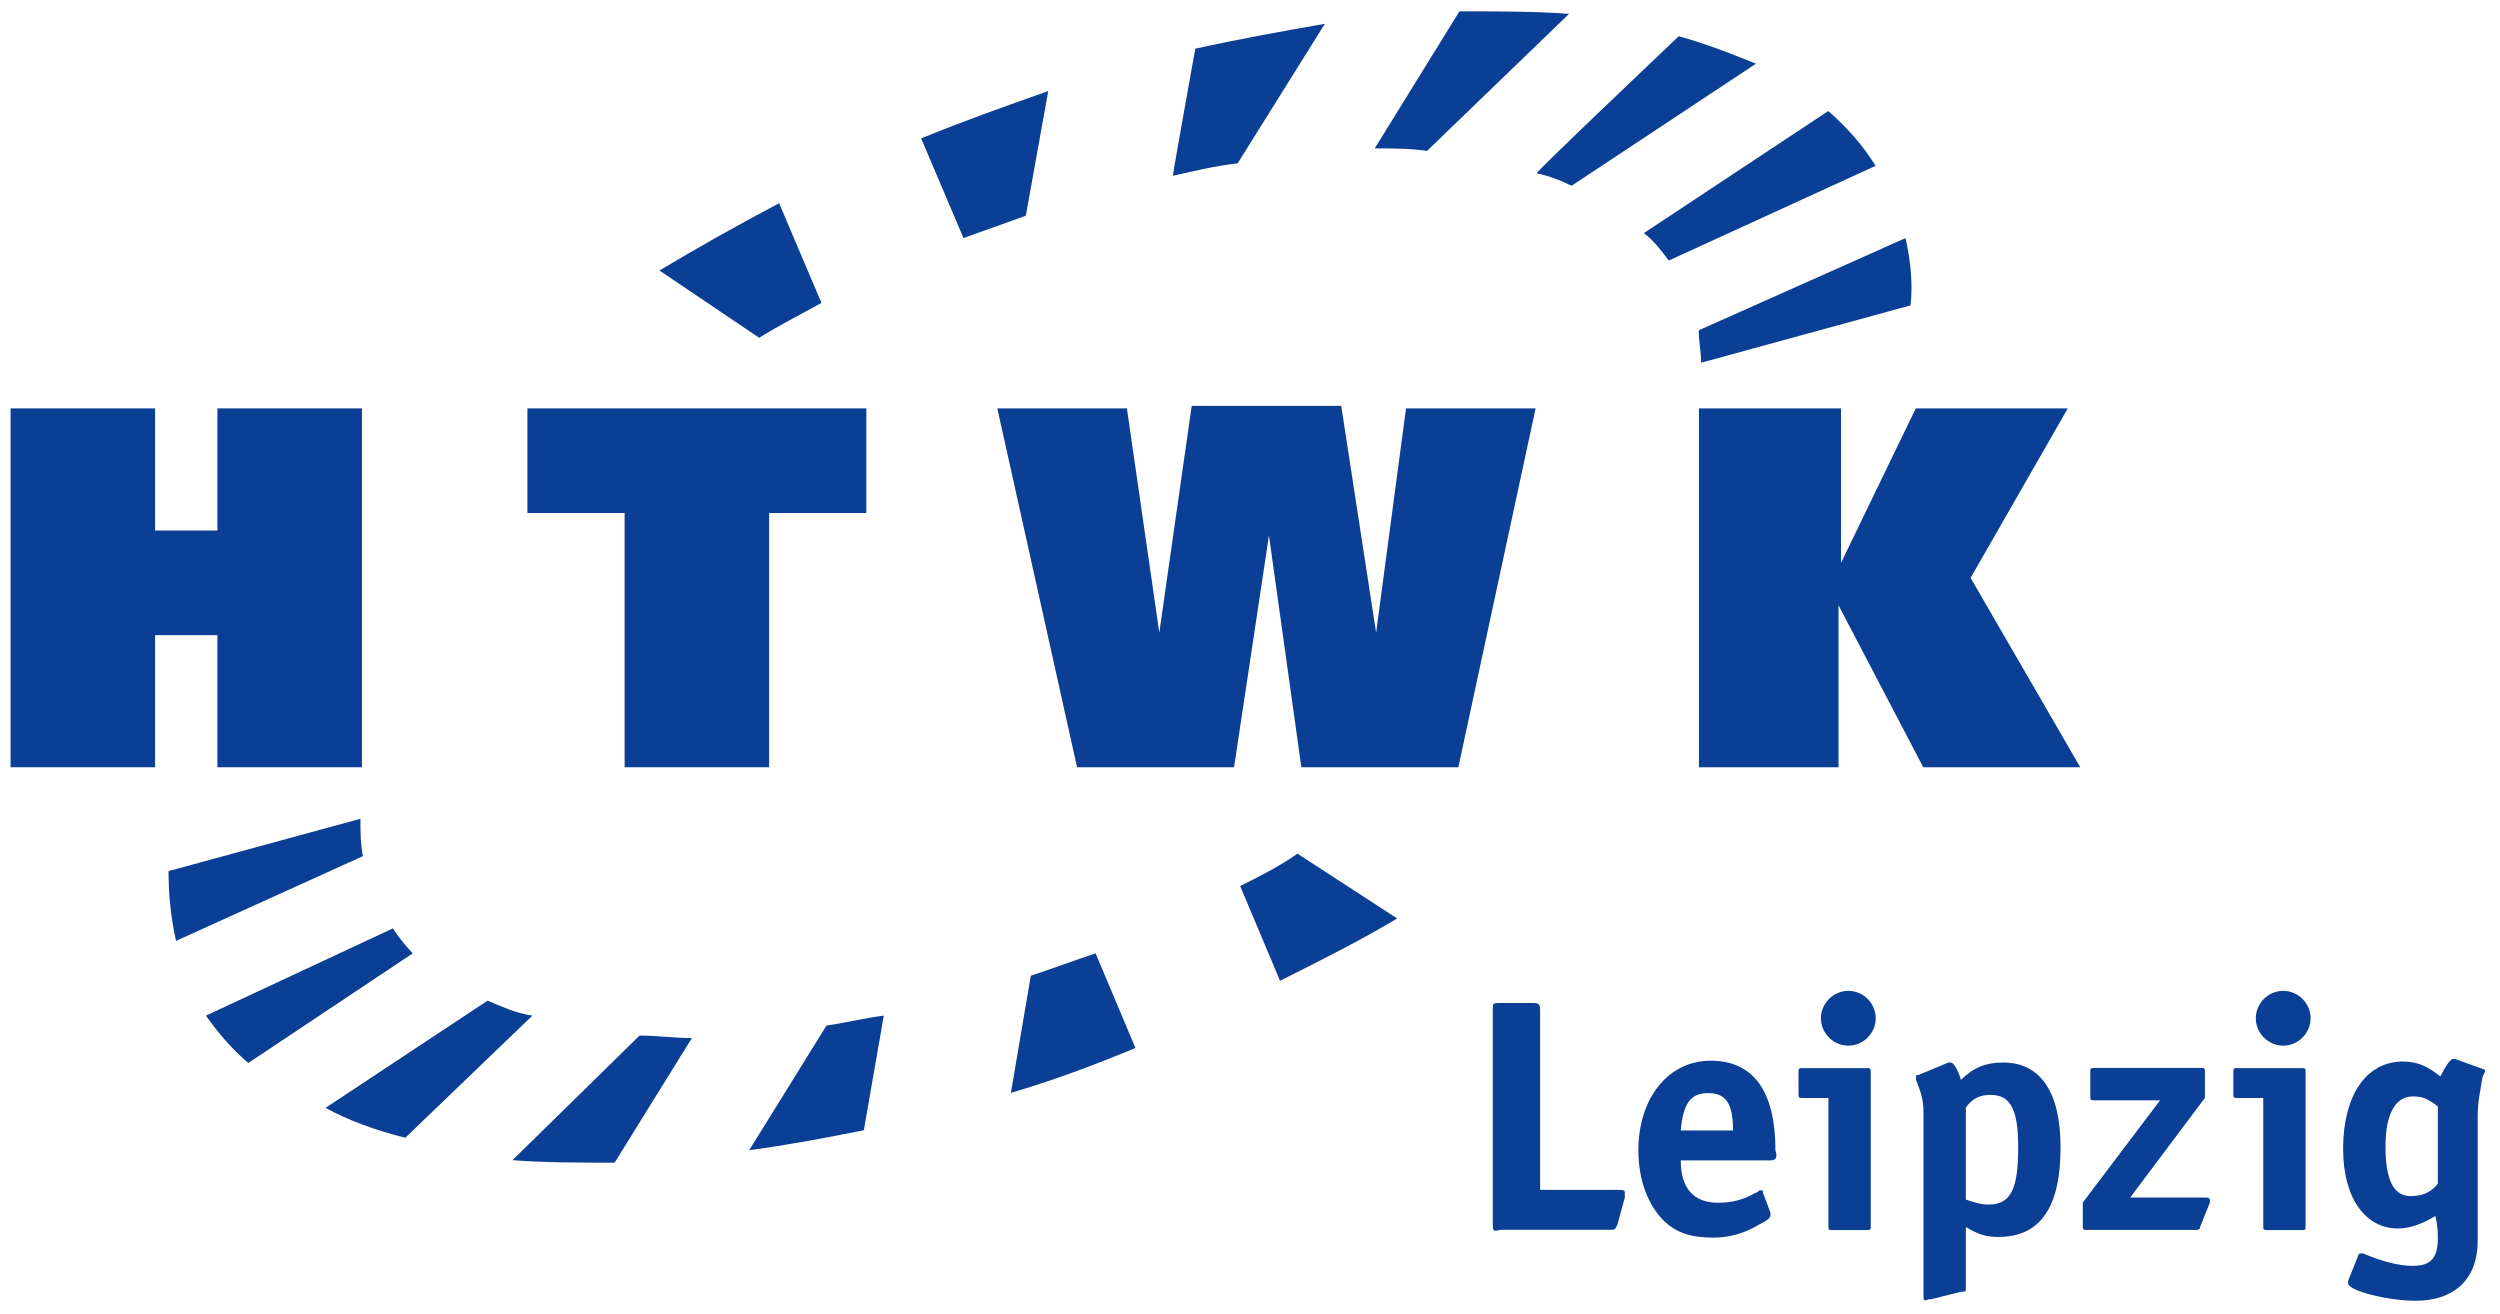
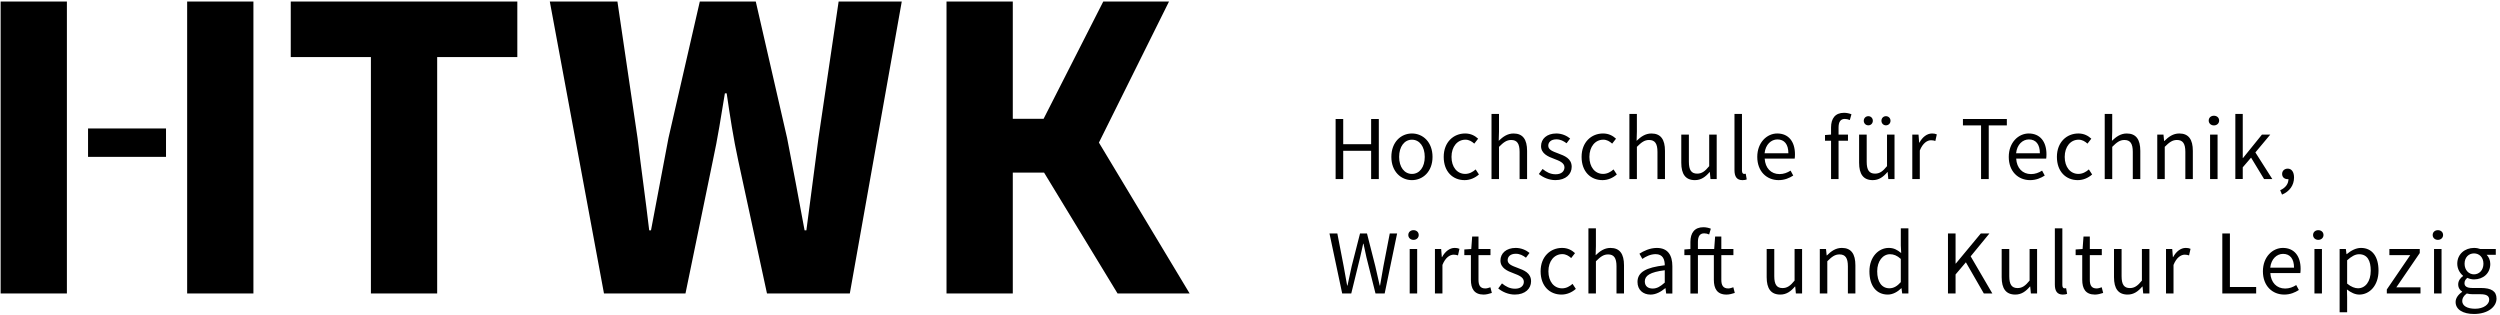
- <svg xmlns="http://www.w3.org/2000/svg" xmlns:xlink="http://www.w3.org/1999/xlink" version="1.1" id="svg6640" x="0px" y="0px" viewBox="0 0 715.7 375.9" style="enable-background:new 0 0 715.7 375.9;" xml:space="preserve">
-   <style type="text/css">
- 	.st0{fill:#0B3E95;}
- 	.st1{clip-path:url(#SVGID_2_);}
- </style>
-   <g id="layer1" transform="translate(-17.91776,-365.8818)">
-     <g id="g6709" transform="matrix(5.70744,0,0,5.70744,-1108.143,-2533.492)">
-       <g id="g5177" transform="matrix(1.25,0,0,-1.25,292.8763,519.9423)">
-         <path id="path5179" class="st0" d="M0,0c0.2-0.9,0.3-1.8,0.2-2.7L-8.2-5c0,0.4-0.1,0.9-0.1,1.3L0,0z M-3.1,5.1     c0.8-0.7,1.4-1.4,1.9-2.2l-8.3-3.8c-0.3,0.4-0.6,0.8-1,1.1C-10.5,0.2-3.1,5.1-3.1,5.1z M-9.1,8.1C-8,7.8-7,7.4-6,7l-7.4-4.9     c-0.4,0.2-0.9,0.4-1.4,0.5C-14.9,2.6-9.1,8.1-9.1,8.1z M-17.9,9.1c1.5,0,3,0,4.4-0.1l-5.7-5.5c-0.7,0.1-1.4,0.1-2.1,0.1     L-17.9,9.1z M-28.5,7.6c1.8,0.4,3.5,0.7,5.2,1L-26.8,3c-0.9-0.1-1.7-0.3-2.6-0.5C-29.4,2.6-28.5,7.6-28.5,7.6z M-39.5,4     c1.7,0.7,3.4,1.3,5.1,1.9l-0.9-5C-36.1,0.6-37,0.3-37.8,0C-37.8,0-39.5,4-39.5,4z M-50-1.3c1.5,0.9,3.1,1.8,4.8,2.7l1.7-4     C-44.4-3.1-45.2-3.5-46-4C-46-4-50-1.3-50-1.3z M-26.7-26c0.8,0.4,1.6,0.8,2.3,1.3l4-2.6c-1.5-0.9-3.1-1.7-4.7-2.5L-26.7-26z      M-35.1-29.6c0.9,0.3,1.7,0.6,2.6,0.9l1.6-3.8c-1.7-0.7-3.3-1.3-5-1.8L-35.1-29.6L-35.1-29.6z M-43.3-31.6     c0.7,0.1,1.5,0.3,2.3,0.4l-0.8-4.6c-1.5-0.3-3.1-0.6-4.6-0.8L-43.3-31.6z M-50.8-32c0.7,0,1.4-0.1,2.1-0.1l-3.1-5     c-1.4,0-2.8,0-4.1,0.1L-50.8-32L-50.8-32z M-56.9-30.6c0.5-0.2,1.1-0.5,1.8-0.6l-5.1-4.9c-1.2,0.3-2.3,0.7-3.2,1.2L-56.9-30.6     L-56.9-30.6z M-60.7-27.7c0.2-0.3,0.5-0.7,0.8-1l-6.6-4.4c-0.7,0.6-1.2,1.2-1.7,1.9L-60.7-27.7L-60.7-27.7z M-62-23.3     c0-0.5,0-1,0.1-1.5l-7.5-3.4c-0.2,0.9-0.3,1.8-0.3,2.8L-62-23.3L-62-23.3z" />
-       </g>
-       <g id="g5181" transform="matrix(1.25,0,0,-1.25,208.2015,546.4836)">
-         <path id="path5183" class="st0" d="M0,0h5.8v14.4H0V9.5h-2.5v4.9h-5.8V0h5.8v5.3l2.5,0V0z" />
-       </g>
-       <g id="g5185" transform="matrix(1.25,0,0,-1.25,228.6264,546.4836)">
-         <path id="path5187" class="st0" d="M0,0h5.8v10.2h3.9v4.2H-3.9v-4.2H0V0z" />
-       </g>
-       <g id="g5189" transform="matrix(1.25,0,0,-1.25,251.3215,546.4836)">
-         <path id="path5191" class="st0" d="M0,0h6.3l1.4,9.3h0L9,0h6.3l3.1,14.4h-5.2L12,5.4h0l-1.4,9.1h-6L3.3,5.4h0L2,14.4h-5.2L0,0z" />
-       </g>
-       <g id="g5193" transform="matrix(1.25,0,0,-1.25,282.5152,546.4836)">
-         <path id="path5195" class="st0" d="M0,0h5.6v6.5h0L9,0h6.3l-4.4,7.6l3.9,6.8H8.7l-3-6.2h0v6.2H0V0z" />
-       </g>
-       <g id="g5197" transform="matrix(1.25,0,0,-1.25,-389.3927,1216.727)">
-         <g>
-           <defs>
-             <rect id="SVGID_1_" x="-1825.8" y="-1825.8" width="4246.9" height="4246.9" />
-           </defs>
-           <clipPath id="SVGID_2_">
-             <use xlink:href="#SVGID_1_" style="overflow:visible;" />
-           </clipPath>
-           <g id="g5199" class="st1">
-             <g id="g5205" transform="translate(534.2527,519.2351)">
-               <path id="path5207" class="st0" d="M0,0c0.2,0,0.3,0,0.3-0.1c0,0,0,0,0-0.2L0-1.4c-0.1-0.2-0.1-0.2-0.3-0.2h-4.4        C-5-1.7-5-1.6-5-1.4v8.6c0,0.3,0,0.3,0.3,0.3h1.3c0.2,0,0.3,0,0.3-0.3V0H0z" />
-             </g>
-             <g id="g5209" transform="translate(536.795,520.4193)">
-               <path id="path5211" class="st0" d="M0,0c0-1.1,0.5-1.7,1.5-1.7c0.5,0,1,0.1,1.5,0.4c0.1,0,0.1,0.1,0.2,0.1        c0.1,0,0.1,0,0.1-0.1l0.3-0.8c0-0.1,0-0.1,0-0.1c0-0.1-0.1-0.2-0.5-0.4C2.6-2.9,2-3.1,1.3-3.1c-0.9,0-1.5,0.2-2,0.7        c-0.6,0.6-1,1.6-1,2.8C-1.7,2.5-0.5,4,1.2,4s2.6-1.2,2.6-3.6C3.9,0.1,3.8,0,3.6,0H0z M2.1,1.2c0,1.1-0.3,1.5-1,1.5        c-0.7,0-1-0.4-1.1-1.5H2.1z" />
-             </g>
-             <g id="g5213" transform="translate(541.7203,522.9224)">
-               <path id="path5215" class="st0" d="M0,0c-0.2,0-0.2,0-0.2,0.2V1c0,0.2,0,0.2,0.2,0.2h2.5c0.2,0,0.2,0,0.2-0.2v-6.1        c0-0.2,0-0.2-0.2-0.2H1.2C1-5.3,1-5.3,1-5.1L1,0H0z M2.9,3.2c0-0.6-0.5-1.1-1.1-1.1S0.7,2.6,0.7,3.2c0,0.6,0.5,1.1,1.1,1.1        C2.4,4.3,2.9,3.8,2.9,3.2" />
-             </g>
-             <g id="g5217" transform="translate(547.5363,524.3467)">
-               <path id="path5219" class="st0" d="M0,0c0.1,0,0.1,0,0.1,0c0.1,0,0.3-0.3,0.4-0.7C1-0.2,1.5,0,2.2,0c1.5,0,2.3-1.2,2.3-3.4        C4.5-5.8,3.7-7,2-7C1.5-7,1.2-6.9,0.7-6.6v-2.4c0-0.2,0-0.2-0.2-0.2l-1.2-0.3l-0.1,0C-1-9.6-1-9.5-1-9.4V-2        c0,0.5-0.1,0.8-0.3,1.3c0,0,0,0.1,0,0.1c0,0.1,0,0.1,0.1,0.1L0,0z M0.7-5.5C1-5.6,1.3-5.7,1.6-5.7c0.9,0,1.2,0.6,1.2,2.3        c0,1.5-0.3,2.1-1.1,2.1c-0.4,0-0.7-0.1-1-0.5C0.7-1.8,0.7-5.5,0.7-5.5z" />
-             </g>
-             <g id="g5221" transform="translate(556.029,522.8284)">
-               <path id="path5223" class="st0" d="M0,0h-2.6c-0.2,0-0.2,0-0.2,0.2v0.9c0,0.2,0,0.2,0.2,0.2h4.2c0.2,0,0.2,0,0.2-0.2v-1l-3-4        h3c0.1,0,0.2,0,0.2-0.1c0,0,0-0.1,0-0.1L1.6-5.1C1.6-5.2,1.5-5.2,1.4-5.2h-4.3c-0.2,0-0.2,0-0.2,0.2v0.9L0,0z" />
-             </g>
-             <g id="g5225" transform="translate(559.1699,522.9224)">
-               <path id="path5227" class="st0" d="M0,0c-0.2,0-0.2,0-0.2,0.2V1c0,0.2,0,0.2,0.2,0.2h2.5c0.2,0,0.2,0,0.2-0.2v-6.1        c0-0.2,0-0.2-0.2-0.2H1.2C1-5.3,1-5.3,1-5.1L1,0H0z M2.9,3.2c0-0.6-0.5-1.1-1.1-1.1c-0.6,0-1.1,0.5-1.1,1.1        c0,0.6,0.5,1.1,1.1,1.1C2.4,4.3,2.9,3.8,2.9,3.2" />
-             </g>
-             <g id="g5229" transform="translate(563.975,516.5866)">
-               <path id="path5231" class="st0" d="M0,0c0,0.1,0.1,0.1,0.1,0.1c0,0,0.1,0,0.1,0c0.7-0.3,1.4-0.5,2-0.5c0.7,0,1,0.3,1,1.1        c0,0.2,0,0.5-0.1,0.9c-0.5-0.3-1-0.5-1.5-0.5c-1.3,0-2.2,1.2-2.2,3.2c0,2.1,0.9,3.5,2.4,3.5c0.6,0,1-0.2,1.5-0.6        c0.2,0.4,0.4,0.7,0.5,0.7c0,0,0.1,0,0.1,0l1.1-0.4c0.1,0,0.1-0.1,0.1-0.1c0,0,0,0-0.1-0.2C4.9,6.6,4.8,6.2,4.8,5.6v-2        c0-0.7,0-1.5,0-2.2c0-0.4,0-0.7,0-0.8c0-1.5-0.9-2.4-2.5-2.4c-1.1,0-2.7,0.4-2.7,0.7c0,0,0,0.1,0,0.1L0,0z M3.2,6        C2.8,6.3,2.6,6.4,2.2,6.4c-0.7,0-1.1-0.7-1.1-2c0-1.3,0.3-2,1-2c0.4,0,0.8,0.1,1.1,0.5C3.2,2.9,3.2,6,3.2,6z" />
-             </g>
-           </g>
-         </g>
-       </g>
-     </g>
+ <svg xmlns="http://www.w3.org/2000/svg" version="1.0" x="0px" y="0px" width="210.255px" height="26.458px" viewBox="0 0 210.255 26.458" enable-background="new 0 0 210.255 26.458" xml:space="preserve">
+   <g id="BoundingBox">
+     <rect fill="none" width="210.255" height="26.458" />
+   </g>
+   <g id="HTWK">
+     <path d="M43.508,0.13v4.668h-6.741v19.884h-5.573V4.798h-6.741V0.13H43.508z M50.796,24.683h6.854   l2.297-11.147c0.414-1.883,0.717-3.879,1.017-5.687h0.151c0.264,1.808,0.564,3.803,0.979,5.687   l2.411,11.147h6.966l4.369-24.554h-5.31l-1.695,11.486c-0.339,2.522-0.678,5.122-1.017,7.757   h-0.151c-0.489-2.635-0.979-5.271-1.469-7.757L63.562,0.129h-4.707l-2.636,11.486   c-0.49,2.561-0.979,5.159-1.469,7.757h-0.151c-0.301-2.598-0.677-5.196-0.979-7.757L51.927,0.129   h-5.687L50.796,24.683z M79.604,24.683h5.574V14.518h2.632l6.18,10.165h6.062l-7.631-12.69   l5.895-11.864h-5.529l-5.019,9.863h-2.59V0.129h-5.574V24.683z M15.74,24.683h5.573V0.129h-3.566   h-2.007V24.683z M0.053,24.683h5.573V0.13H3.406H0.053V24.683z M7.405,13.192h6.557v-2.389h-3.859   H7.405V13.192z" />
+   </g>
+   <g id="Claim_de_rechts">
+     <path d="M112.328,10.01h0.639v2.116h2.348v-2.116h0.646v5.049h-0.646v-2.379h-2.348v2.379h-0.639   V10.01z M117.016,13.196c0-1.255,0.815-1.97,1.731-1.97s1.731,0.715,1.731,1.97   c0,1.238-0.815,1.953-1.731,1.953S117.016,14.435,117.016,13.196z M119.824,13.196   c0-0.862-0.431-1.447-1.077-1.447c-0.639,0-1.077,0.585-1.077,1.447c0,0.854,0.438,1.431,1.077,1.431   C119.394,14.627,119.824,14.05,119.824,13.196z M121.419,13.196c0-1.255,0.839-1.97,1.801-1.97   c0.493,0,0.831,0.199,1.093,0.438l-0.323,0.415c-0.215-0.192-0.446-0.331-0.746-0.331   c-0.677,0-1.17,0.585-1.17,1.447c0,0.854,0.47,1.431,1.154,1.431c0.347,0,0.646-0.169,0.877-0.377   l0.277,0.424c-0.339,0.299-0.762,0.476-1.208,0.476C122.181,15.149,121.419,14.435,121.419,13.196z    M125.438,9.58h0.631v1.492l-0.023,0.77c0.354-0.339,0.731-0.615,1.247-0.615   c0.784,0,1.138,0.508,1.138,1.461v2.371h-0.63v-2.286c0-0.7-0.216-1-0.708-1   c-0.385,0-0.646,0.2-1.023,0.577v2.709h-0.631V9.58z M129.42,14.635l0.315-0.424   c0.323,0.263,0.654,0.446,1.102,0.446c0.491,0,0.738-0.261,0.738-0.584   c0-0.385-0.447-0.554-0.855-0.708c-0.53-0.193-1.115-0.446-1.115-1.078   c0-0.6,0.478-1.061,1.285-1.061c0.47,0,0.877,0.191,1.162,0.423l-0.301,0.4   c-0.253-0.193-0.522-0.331-0.854-0.331c-0.469,0-0.685,0.253-0.685,0.539   c0,0.354,0.407,0.483,0.831,0.645c0.539,0.201,1.139,0.424,1.139,1.131   c0,0.607-0.485,1.115-1.369,1.115C130.282,15.149,129.774,14.927,129.42,14.635z M133.015,13.196   c0-1.255,0.84-1.97,1.802-1.97c0.492,0,0.831,0.199,1.093,0.438l-0.323,0.415   c-0.216-0.192-0.446-0.331-0.747-0.331c-0.678,0-1.169,0.585-1.169,1.447   c0,0.854,0.469,1.431,1.153,1.431c0.347,0,0.646-0.169,0.877-0.377l0.277,0.424   c-0.338,0.299-0.762,0.476-1.207,0.476C133.777,15.149,133.015,14.435,133.015,13.196z M137.034,9.58   h0.631v1.492l-0.023,0.77c0.354-0.339,0.731-0.615,1.247-0.615c0.785,0,1.139,0.508,1.139,1.461   v2.371h-0.632v-2.286c0-0.7-0.215-1-0.707-1c-0.385,0-0.646,0.2-1.023,0.577v2.709h-0.631V9.58z    M141.399,13.688v-2.37h0.639v2.285c0,0.7,0.208,1,0.7,1c0.385,0,0.654-0.192,1.009-0.63v-2.655   h0.631v3.74h-0.523l-0.055-0.585h-0.022c-0.347,0.408-0.716,0.676-1.231,0.676   C141.753,15.149,141.399,14.642,141.399,13.688z M145.873,14.304V9.58h0.63v4.771   c0,0.199,0.085,0.276,0.178,0.276c0.038,0,0.069,0,0.139-0.015l0.084,0.477   c-0.084,0.038-0.191,0.061-0.361,0.061C146.065,15.149,145.873,14.851,145.873,14.304z    M147.79,13.196c0-1.224,0.823-1.97,1.678-1.97c0.954,0,1.492,0.684,1.492,1.754   c0,0.131-0.007,0.27-0.023,0.361h-2.523c0.046,0.793,0.531,1.3,1.246,1.3   c0.354,0,0.654-0.115,0.932-0.291l0.223,0.414c-0.322,0.208-0.723,0.385-1.23,0.385   C148.583,15.149,147.79,14.419,147.79,13.196z M150.406,12.888c0-0.754-0.339-1.162-0.924-1.162   c-0.522,0-1,0.423-1.077,1.162H150.406z M153.995,11.834h-0.508v-0.478l0.508-0.038v-0.593   c0-0.761,0.348-1.238,1.094-1.238c0.229,0,0.453,0.054,0.622,0.123l-0.138,0.485   c-0.139-0.062-0.285-0.093-0.424-0.093c-0.354,0-0.523,0.247-0.523,0.724v0.593h0.793v0.516h-0.793   v3.225h-0.631V11.834z M156.354,13.688v-2.37h0.639v2.285c0,0.7,0.209,1,0.701,1   c0.385,0,0.654-0.192,1.008-0.63v-2.655h0.631v3.74h-0.523l-0.054-0.585h-0.023   c-0.346,0.408-0.715,0.676-1.23,0.676C156.709,15.149,156.354,14.642,156.354,13.688z M156.747,10.156   c0-0.216,0.162-0.385,0.386-0.385c0.215,0,0.376,0.169,0.376,0.385s-0.161,0.385-0.376,0.385   C156.909,10.541,156.747,10.372,156.747,10.156z M158.233,10.156c0-0.216,0.161-0.385,0.377-0.385   c0.223,0,0.385,0.169,0.385,0.385s-0.162,0.385-0.385,0.385   C158.395,10.541,158.233,10.372,158.233,10.156z M160.828,11.318h0.523l0.054,0.678h0.023   c0.254-0.47,0.638-0.77,1.062-0.77c0.162,0,0.277,0.022,0.399,0.076l-0.122,0.554   c-0.124-0.038-0.208-0.061-0.362-0.061c-0.315,0-0.692,0.23-0.946,0.862v2.401h-0.631V11.318z    M166.61,10.548h-1.523v-0.539h3.693v0.539h-1.523v4.51h-0.646V10.548z M168.941,13.196   c0-1.224,0.823-1.97,1.677-1.97c0.955,0,1.494,0.684,1.494,1.754c0,0.131-0.008,0.27-0.023,0.361   h-2.524c0.046,0.793,0.531,1.3,1.247,1.3c0.354,0,0.654-0.115,0.932-0.291l0.223,0.414   c-0.324,0.208-0.724,0.385-1.232,0.385C169.733,15.149,168.941,14.419,168.941,13.196z M171.558,12.888   c0-0.754-0.339-1.162-0.923-1.162c-0.523,0-1.001,0.423-1.077,1.162H171.558z M172.99,13.196   c0-1.255,0.84-1.97,1.802-1.97c0.492,0,0.83,0.199,1.092,0.438l-0.323,0.415   c-0.215-0.192-0.446-0.331-0.745-0.331c-0.679,0-1.17,0.585-1.17,1.447   c0,0.854,0.47,1.431,1.153,1.431c0.347,0,0.646-0.169,0.878-0.377l0.276,0.424   c-0.338,0.299-0.762,0.476-1.208,0.476C173.753,15.149,172.99,14.435,172.99,13.196z M177.01,9.58   h0.632v1.492l-0.024,0.77c0.354-0.339,0.731-0.615,1.247-0.615c0.785,0,1.139,0.508,1.139,1.461   v2.371h-0.632v-2.286c0-0.7-0.214-1-0.706-1c-0.387,0-0.646,0.2-1.023,0.577v2.709h-0.632V9.58z    M181.43,11.318h0.522l0.054,0.538h0.024c0.353-0.354,0.737-0.63,1.254-0.63   c0.784,0,1.138,0.508,1.138,1.461v2.371h-0.63v-2.286c0-0.7-0.216-1-0.709-1   c-0.385,0-0.646,0.2-1.023,0.577v2.709h-0.63V11.318z M185.757,10.141   c0-0.246,0.191-0.408,0.438-0.408s0.439,0.162,0.439,0.408c0,0.238-0.193,0.407-0.439,0.407   S185.757,10.379,185.757,10.141z M185.872,11.318h0.309h0.321v3.74h-0.63V11.318z M187.997,9.58   h0.623v3.708h0.023l1.593-1.97h0.7l-1.254,1.501l1.424,2.239h-0.693l-1.093-1.801l-0.7,0.815   v0.985h-0.623V9.58z M191.769,15.997c0.439-0.193,0.701-0.531,0.693-0.938   c-0.022,0.007-0.054,0.007-0.076,0.007c-0.247,0-0.455-0.154-0.455-0.438   c0-0.276,0.216-0.446,0.471-0.446c0.33,0,0.531,0.285,0.531,0.746c0,0.661-0.385,1.178-1.01,1.439   L191.769,15.997z M111.812,19.635h0.661l0.531,2.747c0.093,0.546,0.201,1.085,0.293,1.631h0.03   c0.116-0.546,0.239-1.092,0.354-1.631l0.7-2.747h0.585l0.699,2.747   c0.125,0.53,0.247,1.085,0.37,1.631h0.031c0.092-0.546,0.185-1.092,0.284-1.631l0.532-2.747H117.5   l-1.047,5.048h-0.77l-0.763-3.04c-0.092-0.393-0.169-0.755-0.246-1.146h-0.03   c-0.077,0.392-0.17,0.754-0.255,1.146l-0.746,3.04h-0.762L111.812,19.635z M118.441,19.765   c0-0.246,0.191-0.408,0.438-0.408c0.246,0,0.438,0.162,0.438,0.408c0,0.238-0.192,0.408-0.438,0.408   C118.633,20.173,118.441,20.003,118.441,19.765z M118.558,20.942h0.629v1.27v2.471h-0.629V20.942z    M120.682,20.942h0.523l0.054,0.678h0.023c0.254-0.471,0.639-0.77,1.062-0.77   c0.16,0,0.276,0.022,0.399,0.076l-0.123,0.554c-0.123-0.037-0.208-0.062-0.361-0.062   c-0.315,0-0.693,0.23-0.947,0.862v2.401h-0.631V20.942z M123.706,23.528v-2.07h-0.554v-0.478   l0.584-0.038l0.077-1.047h0.531v1.047h1.008v0.516h-1.008v2.078c0,0.461,0.146,0.723,0.577,0.723   c0.131,0,0.3-0.054,0.424-0.1l0.122,0.477c-0.207,0.069-0.461,0.139-0.692,0.139   C123.976,24.774,123.706,24.267,123.706,23.528z M126.004,24.259l0.315-0.424   c0.324,0.262,0.654,0.446,1.102,0.446c0.492,0,0.738-0.261,0.738-0.584   c0-0.385-0.447-0.554-0.854-0.708c-0.53-0.193-1.115-0.445-1.115-1.078   c0-0.6,0.478-1.061,1.285-1.061c0.47,0,0.877,0.191,1.161,0.422l-0.3,0.401   c-0.254-0.193-0.522-0.331-0.854-0.331c-0.47,0-0.685,0.254-0.685,0.539   c0,0.354,0.407,0.483,0.83,0.646c0.539,0.2,1.139,0.423,1.139,1.132   c0,0.607-0.484,1.115-1.369,1.115C126.866,24.774,126.358,24.551,126.004,24.259z M129.569,22.82   c0-1.255,0.838-1.97,1.801-1.97c0.492,0,0.83,0.199,1.092,0.438l-0.322,0.415   c-0.216-0.192-0.446-0.331-0.746-0.331c-0.678,0-1.17,0.585-1.17,1.447   c0,0.854,0.469,1.431,1.153,1.431c0.347,0,0.647-0.169,0.878-0.377l0.276,0.424   c-0.338,0.299-0.762,0.477-1.208,0.477C130.331,24.774,129.569,24.059,129.569,22.82z M133.588,19.204   h0.631v1.492l-0.022,0.77c0.354-0.339,0.73-0.615,1.246-0.615c0.785,0,1.139,0.507,1.139,1.461   v2.371h-0.631v-2.286c0-0.7-0.215-1-0.707-1c-0.386,0-0.646,0.2-1.024,0.576v2.71h-0.631V19.204z    M137.717,23.712c0-0.815,0.7-1.223,2.293-1.4c0-0.477-0.153-0.938-0.77-0.938   c-0.431,0-0.823,0.2-1.115,0.401l-0.246-0.439c0.346-0.223,0.868-0.484,1.469-0.484   c0.917,0,1.301,0.607,1.301,1.539v2.293h-0.522l-0.054-0.446h-0.023   c-0.354,0.292-0.771,0.538-1.239,0.538C138.187,24.774,137.717,24.382,137.717,23.712z M140.01,23.767   v-1.039c-1.246,0.154-1.678,0.461-1.678,0.938c0,0.424,0.293,0.601,0.662,0.601   C139.356,24.267,139.648,24.09,140.01,23.767z M142.167,21.458h-0.508v-0.478l0.508-0.038v-0.592   c0-0.762,0.346-1.24,1.093-1.24c0.23,0,0.454,0.055,0.623,0.123l-0.139,0.485   c-0.138-0.062-0.284-0.093-0.423-0.093c-0.354,0-0.523,0.247-0.523,0.725v0.592h1.369l0.078-1.047   h0.522v1.047h1.016v0.516h-1.016v2.078c0,0.461,0.154,0.723,0.585,0.723   c0.131,0,0.3-0.054,0.424-0.1l0.123,0.477c-0.208,0.069-0.461,0.139-0.693,0.139   c-0.8,0-1.068-0.508-1.068-1.246v-2.07h-1.34v3.225h-0.631V21.458z M148.581,23.312v-2.37h0.639   v2.285c0,0.701,0.207,1,0.699,1c0.386,0,0.655-0.191,1.009-0.63v-2.655h0.631v3.74h-0.522   l-0.055-0.586h-0.023c-0.346,0.409-0.716,0.678-1.23,0.678   C148.935,24.774,148.581,24.267,148.581,23.312z M153.049,20.942h0.522l0.055,0.538h0.023   c0.354-0.354,0.738-0.63,1.254-0.63c0.785,0,1.139,0.507,1.139,1.461v2.371h-0.631v-2.286   c0-0.7-0.215-1-0.708-1c-0.385,0-0.646,0.2-1.023,0.576v2.71h-0.631V20.942z M157.222,22.82   c0-1.216,0.77-1.97,1.624-1.97c0.431,0,0.716,0.161,1.047,0.431l-0.031-0.64v-1.438H160.5v5.479   h-0.522l-0.055-0.438h-0.023c-0.293,0.284-0.692,0.53-1.131,0.53   C157.829,24.774,157.222,24.067,157.222,22.82z M159.861,23.728v-1.953   c-0.315-0.286-0.601-0.395-0.908-0.395c-0.601,0-1.077,0.578-1.077,1.434   c0,0.892,0.377,1.431,1.031,1.431C159.253,24.244,159.554,24.075,159.861,23.728z M163.828,19.635h0.639   v2.531h0.022l2.101-2.531h0.724l-1.577,1.923l1.824,3.125h-0.716l-1.51-2.624l-0.868,1.023v1.601   h-0.639V19.635z M168.345,23.312v-2.37h0.639v2.285c0,0.701,0.208,1,0.7,1   c0.385,0,0.654-0.191,1.009-0.63v-2.655h0.63v3.74h-0.522l-0.055-0.586h-0.023   c-0.346,0.409-0.715,0.678-1.23,0.678C168.698,24.774,168.345,24.267,168.345,23.312z M172.817,23.929   V19.204h0.631v4.771c0,0.199,0.085,0.276,0.178,0.276c0.038,0,0.068,0,0.139-0.015l0.084,0.477   c-0.084,0.038-0.191,0.062-0.361,0.062C173.01,24.774,172.817,24.475,172.817,23.929z    M175.12,23.528v-2.07h-0.555v-0.478l0.585-0.038l0.077-1.047h0.531v1.047h1.008v0.516h-1.008   v2.078c0,0.461,0.146,0.723,0.576,0.723c0.132,0,0.301-0.054,0.424-0.1l0.123,0.477   c-0.208,0.069-0.461,0.139-0.692,0.139C175.389,24.774,175.12,24.267,175.12,23.528z M177.792,23.312   v-2.37h0.638v2.285c0,0.701,0.208,1,0.7,1c0.386,0,0.655-0.191,1.009-0.63v-2.655h0.631v3.74   h-0.522l-0.055-0.586h-0.023c-0.346,0.409-0.716,0.678-1.23,0.678   C178.146,24.774,177.792,24.267,177.792,23.312z M182.167,20.942h0.522l0.055,0.678h0.022   c0.254-0.471,0.639-0.77,1.062-0.77c0.162,0,0.277,0.022,0.4,0.076l-0.123,0.554   c-0.124-0.037-0.208-0.062-0.361-0.062c-0.316,0-0.693,0.23-0.947,0.862v2.401h-0.631V20.942z    M186.901,19.634h0.639v4.502h2.208v0.547h-2.847V19.634z M190.315,22.82   c0-1.224,0.823-1.97,1.678-1.97c0.954,0,1.493,0.684,1.493,1.754c0,0.131-0.008,0.27-0.023,0.361   h-2.524c0.047,0.793,0.531,1.301,1.246,1.301c0.354,0,0.654-0.115,0.932-0.292l0.223,0.415   c-0.322,0.207-0.723,0.385-1.23,0.385C191.108,24.774,190.315,24.044,190.315,22.82z M192.933,22.513   c0-0.755-0.34-1.162-0.924-1.162c-0.524,0-1.001,0.424-1.078,1.162H192.933z M194.534,19.765   c0-0.246,0.192-0.407,0.439-0.407c0.246,0,0.438,0.161,0.438,0.407c0,0.238-0.192,0.408-0.438,0.408   C194.727,20.173,194.534,20.003,194.534,19.765z M194.649,20.942h0.307h0.324v3.74h-0.631V20.942z    M196.767,20.942h0.524l0.054,0.431h0.022c0.339-0.284,0.755-0.522,1.193-0.522   c0.962,0,1.478,0.746,1.478,1.908c0,1.27-0.762,2.016-1.616,2.016c-0.347,0-0.692-0.162-1.039-0.43   l0.016,0.653v1.262h-0.632V20.942z M199.384,22.759c0-0.823-0.277-1.378-0.985-1.378   c-0.315,0-0.631,0.177-1,0.509v1.962c0.338,0.284,0.669,0.393,0.915,0.393   C198.929,24.244,199.384,23.681,199.384,22.759z M200.736,24.345l1.97-2.887h-1.754v-0.516h2.555   v0.339l-1.971,2.885h2.032v0.517h-2.832V24.345z M204.593,19.765c0-0.246,0.192-0.407,0.438-0.407   s0.438,0.161,0.438,0.407c0,0.238-0.192,0.408-0.438,0.408S204.593,20.003,204.593,19.765z    M204.708,20.942h0.383h0.248v3.74h-0.631V20.942z M206.522,25.398c0-0.316,0.208-0.616,0.547-0.848   v-0.03c-0.185-0.115-0.331-0.315-0.331-0.607c0-0.315,0.216-0.562,0.407-0.693v-0.031   c-0.246-0.199-0.484-0.562-0.484-1.008c0-0.815,0.646-1.33,1.408-1.33   c0.208,0,0.393,0.038,0.531,0.092h1.301v0.484h-0.77c0.176,0.17,0.307,0.455,0.307,0.77   c0,0.801-0.607,1.301-1.369,1.301c-0.186,0-0.393-0.047-0.561-0.131   c-0.132,0.115-0.24,0.238-0.24,0.446c0,0.238,0.154,0.407,0.662,0.407h0.725   c0.868,0,1.307,0.27,1.307,0.894c0,0.692-0.73,1.292-1.893,1.292   C207.154,26.405,206.522,26.045,206.522,25.398z M209.347,25.205c0-0.346-0.269-0.461-0.754-0.461   h-0.646c-0.146,0-0.323-0.016-0.484-0.062c-0.27,0.191-0.385,0.415-0.385,0.63   c0,0.401,0.408,0.654,1.085,0.654C208.878,25.967,209.347,25.597,209.347,25.205z M208.862,22.181   c0-0.546-0.354-0.869-0.793-0.869s-0.793,0.323-0.793,0.869c0,0.547,0.362,0.893,0.793,0.893   C208.501,23.073,208.862,22.728,208.862,22.181z" />
  </g>
</svg>
